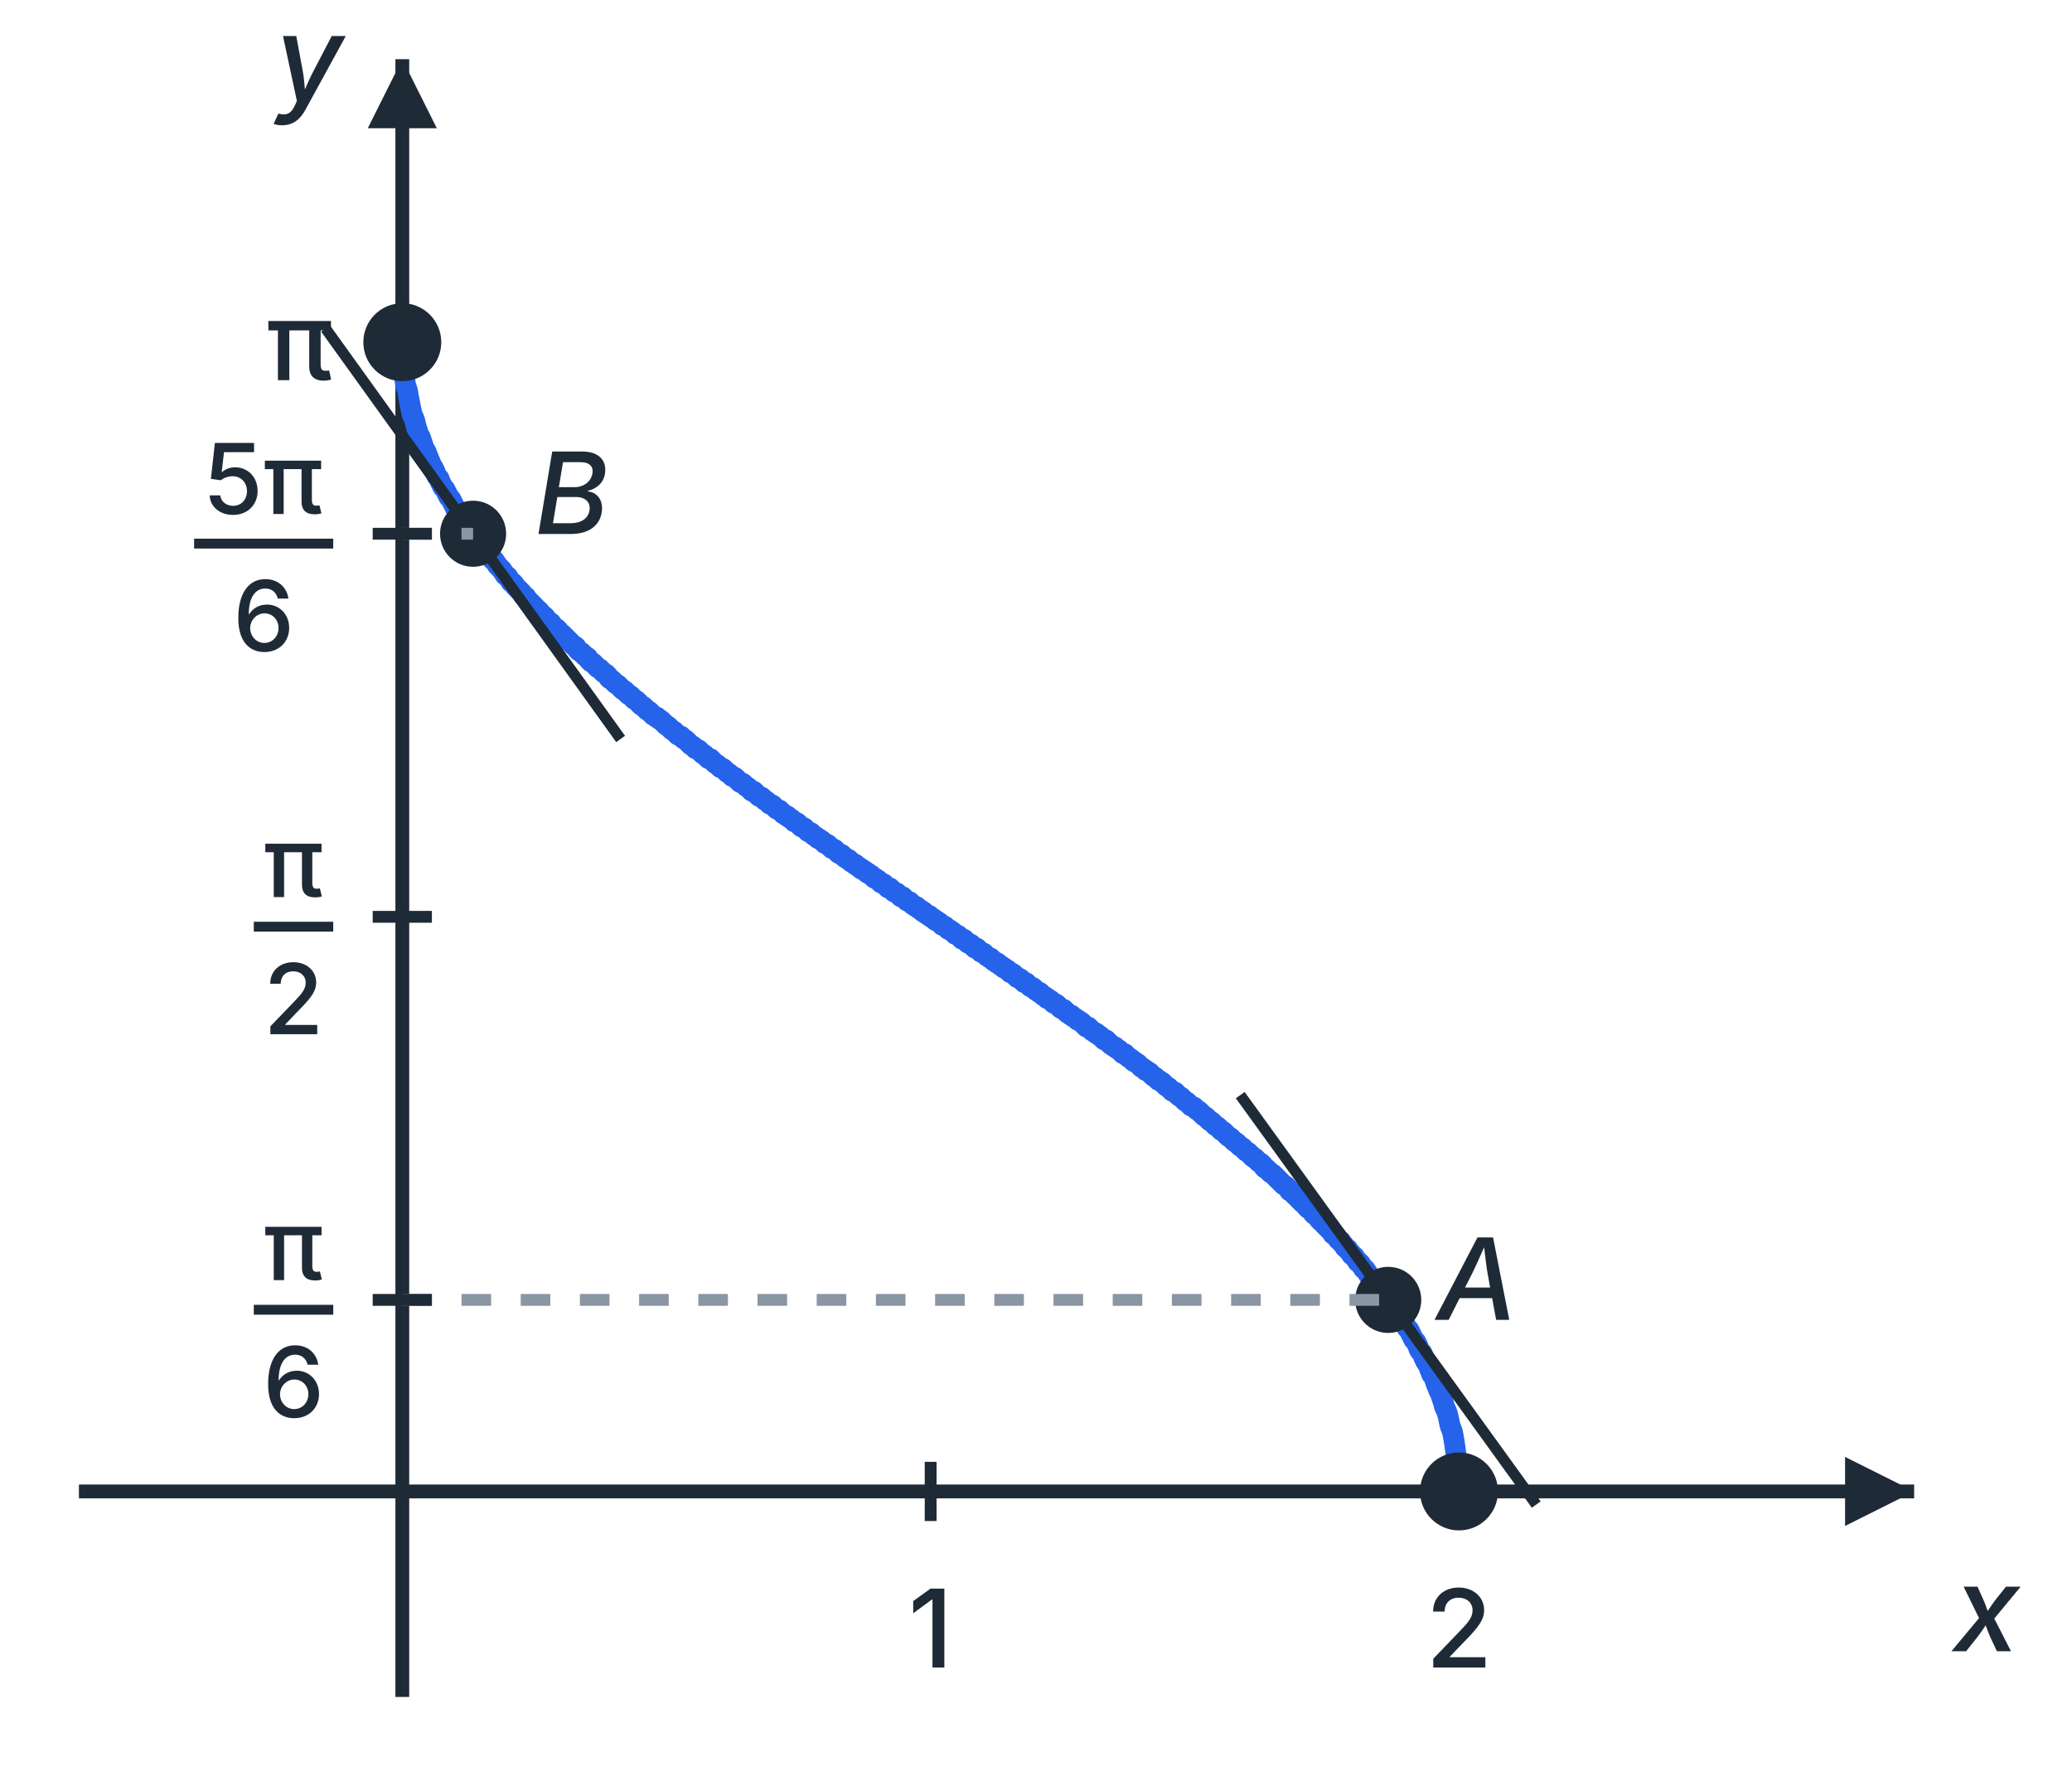
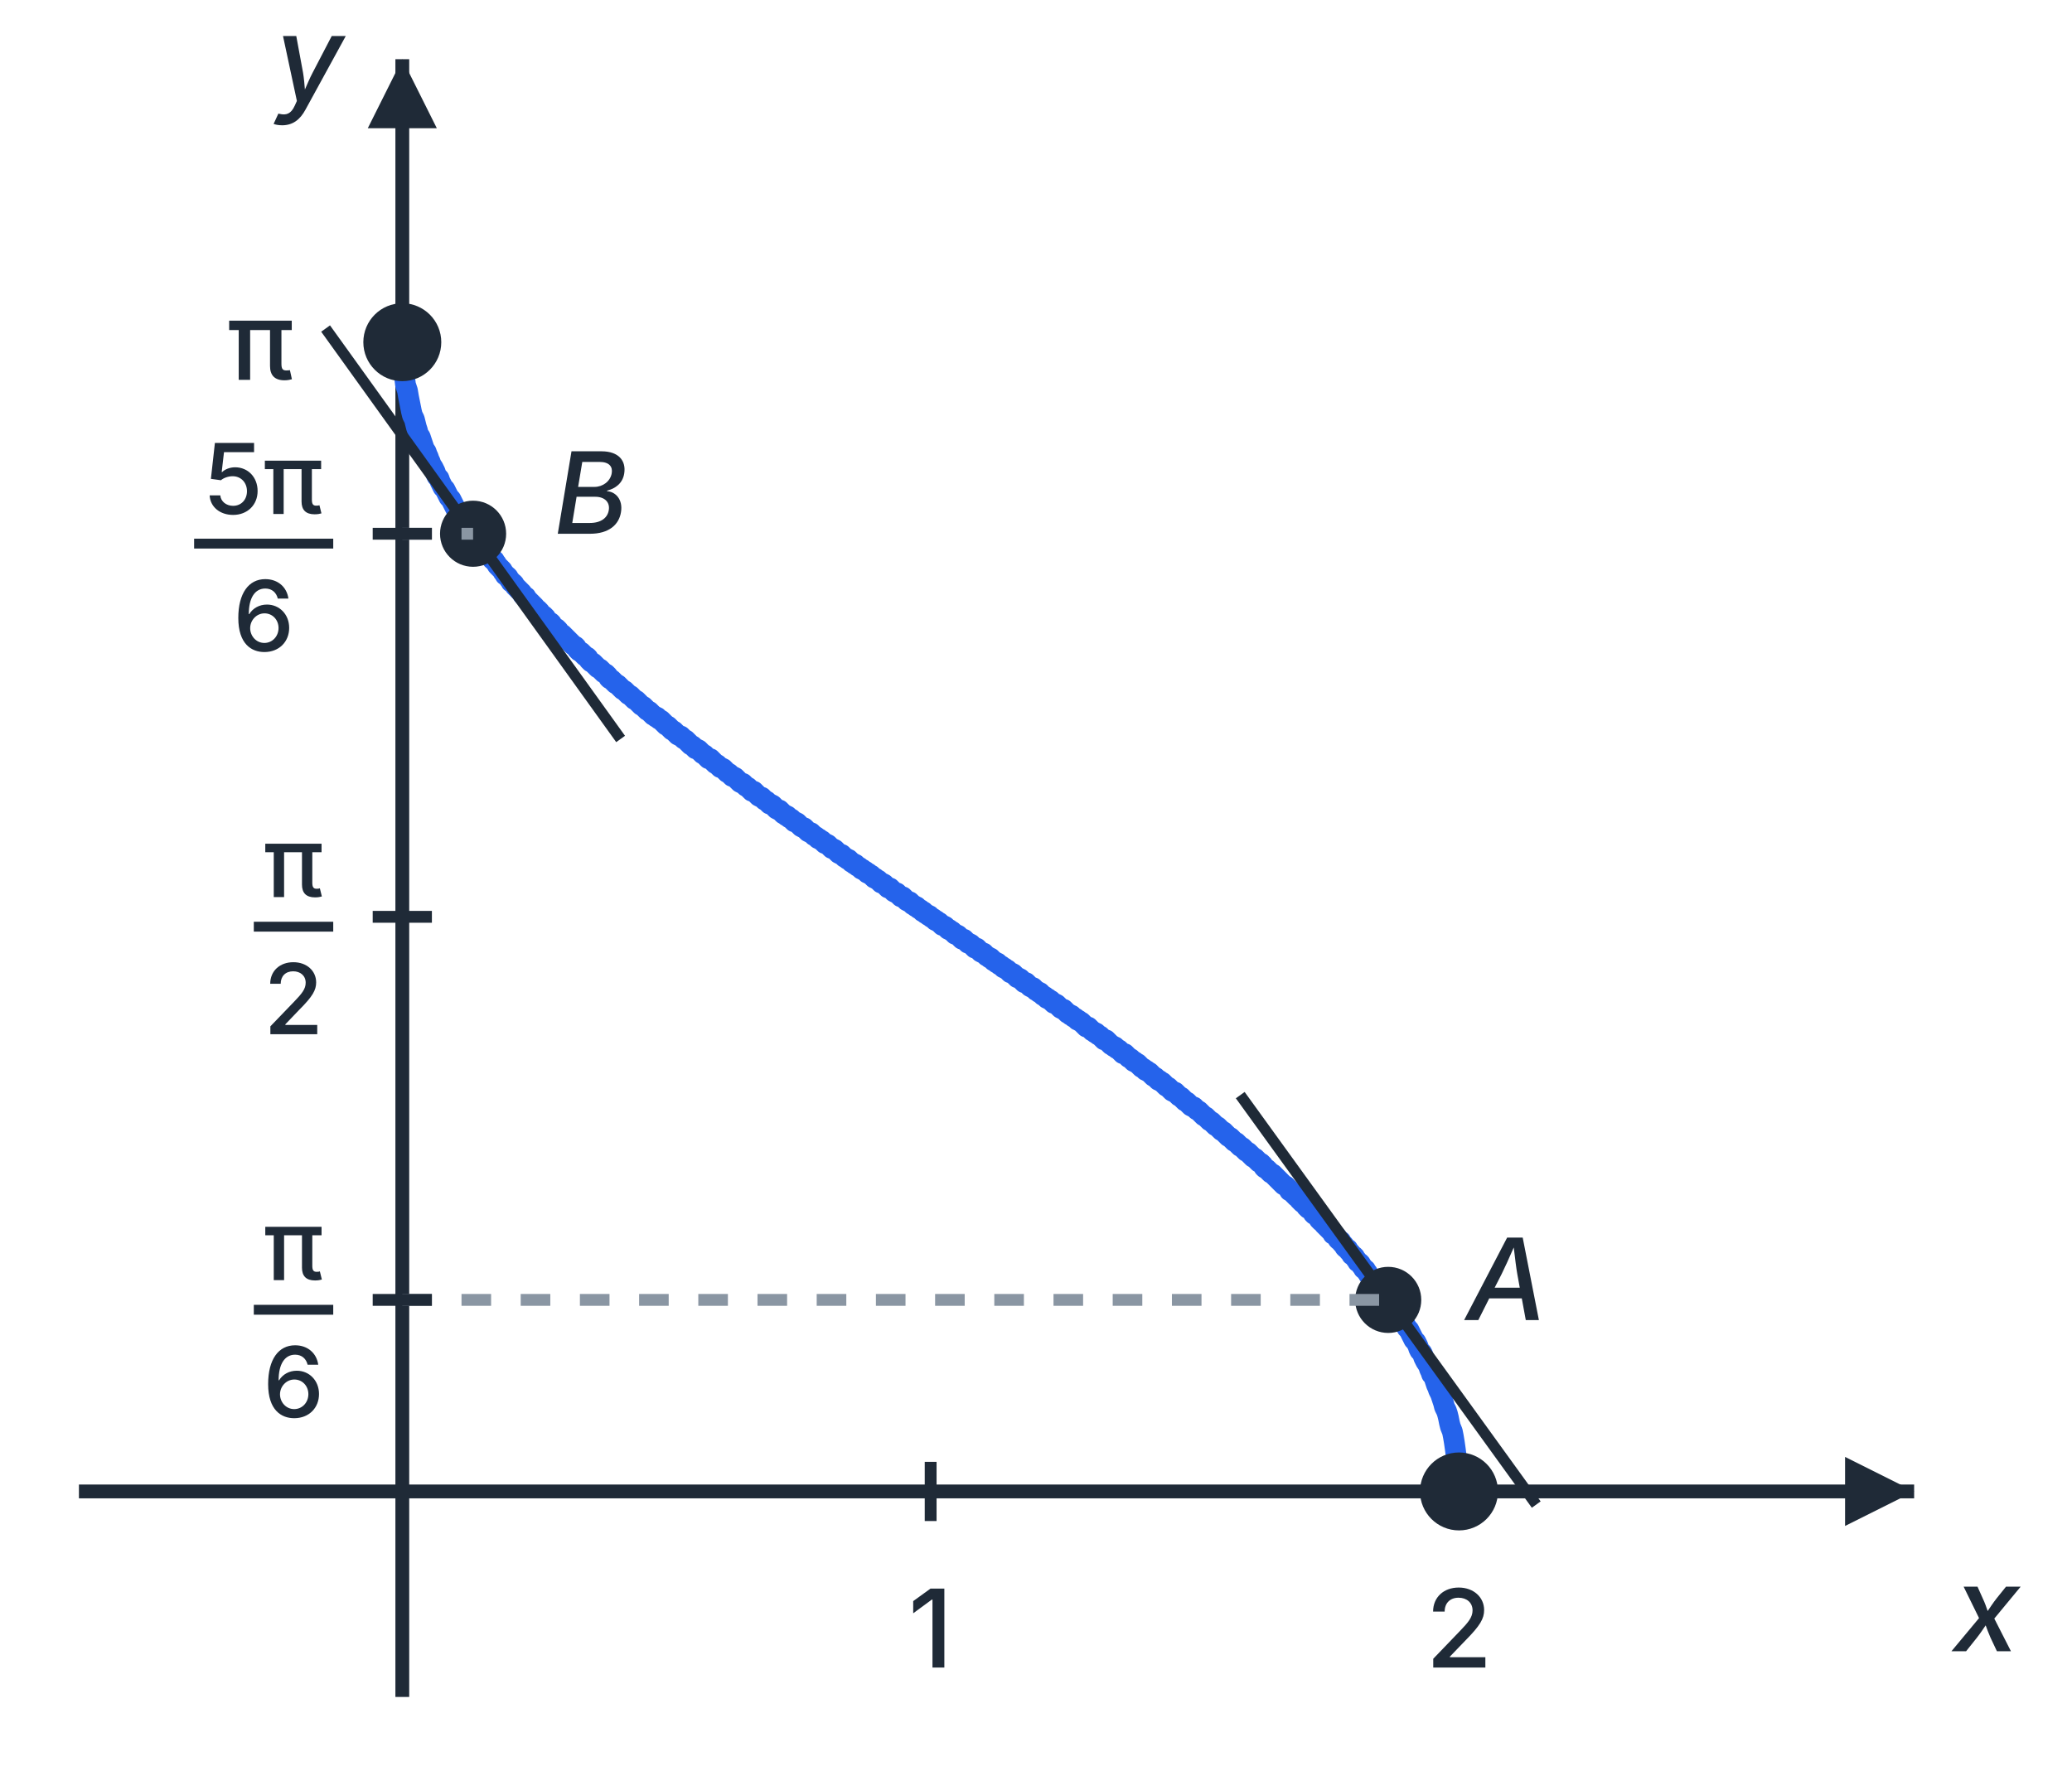
<svg xmlns="http://www.w3.org/2000/svg" viewBox="0 0 210 180" width="210" height="180" font-family="Inter, Arial, sans-serif">
  <line x1="8.0" y1="151.169" x2="194.0" y2="151.169" stroke="#1f2a37" stroke-width="1.4" />
  <path d="M194.0,151.169 l-7,-3.5 v7 z" fill="#1f2a37" />
  <line x1="40.774" y1="172.0" x2="40.774" y2="6.0" stroke="#1f2a37" stroke-width="1.4" />
  <path d="M40.774,6.0 l-3.5,7 h7 z" fill="#1f2a37" />
-   <text x="198.0" y="167.369" text-anchor="start" font-size="12" fill="#1f2a37" font-weight="500" font-style="italic">x</text>
-   <text x="34.774" y="10.2" text-anchor="end" font-size="12" fill="#1f2a37" font-weight="500" font-style="italic">y</text>
  <polyline points="40.8,34.7 40.9,37.2 41.0,38.2 41.1,39.0 41.3,39.6 41.4,40.2 41.5,40.7 41.6,41.2 41.7,41.7 41.8,42.1 42.0,42.5 42.1,42.9 42.2,43.3 42.3,43.6 42.4,44.0 42.6,44.3 42.7,44.6 42.8,44.9 42.9,45.2 43.0,45.5 43.2,45.8 43.3,46.1 43.4,46.3 43.5,46.6 43.6,46.8 43.7,47.1 43.9,47.4 44.0,47.6 44.1,47.8 44.2,48.1 44.3,48.3 44.5,48.5 44.6,48.8 44.7,49.0 44.8,49.2 44.9,49.4 45.1,49.6 45.2,49.8 45.3,50.0 45.4,50.2 45.5,50.4 45.7,50.6 45.8,50.8 45.9,51.0 46.0,51.2 46.1,51.4 46.2,51.6 46.4,51.8 46.5,52.0 46.6,52.1 46.7,52.3 46.8,52.5 47.0,52.7 47.1,52.9 47.2,53.0 47.3,53.2 47.4,53.4 47.6,53.6 47.7,53.7 47.8,53.9 47.9,54.1 48.0,54.2 48.2,54.4 48.3,54.5 48.4,54.7 48.5,54.9 48.6,55.0 48.7,55.2 48.9,55.3 49.0,55.5 49.1,55.6 49.2,55.8 49.3,55.9 49.5,56.1 49.6,56.3 49.7,56.4 49.8,56.5 49.9,56.7 50.1,56.8 50.2,57.0 50.3,57.1 50.4,57.3 50.5,57.4 50.7,57.6 50.8,57.7 50.9,57.8 51.0,58.0 51.1,58.1 51.2,58.3 51.4,58.4 51.5,58.5 51.6,58.7 51.7,58.8 51.8,59.0 52.0,59.1 52.1,59.2 52.2,59.4 52.3,59.5 52.4,59.6 52.6,59.8 52.7,59.9 52.8,60.0 52.9,60.1 53.0,60.3 53.1,60.4 53.3,60.5 53.4,60.7 53.5,60.8 53.6,60.9 53.7,61.0 53.9,61.2 54.0,61.3 54.1,61.4 54.2,61.5 54.3,61.7 54.5,61.8 54.6,61.9 54.7,62.0 54.8,62.2 54.9,62.3 55.1,62.4 55.2,62.5 55.3,62.6 55.4,62.8 55.5,62.9 55.6,63.0 55.8,63.1 55.9,63.2 56.0,63.4 56.1,63.5 56.2,63.6 56.4,63.7 56.5,63.8 56.6,63.9 56.7,64.1 56.8,64.2 57.0,64.3 57.1,64.4 57.2,64.5 57.3,64.6 57.4,64.7 57.6,64.9 57.7,65.0 57.8,65.1 57.9,65.2 58.0,65.3 58.1,65.4 58.3,65.5 58.4,65.6 58.5,65.8 58.6,65.9 58.7,66.0 58.9,66.1 59.0,66.2 59.1,66.3 59.2,66.4 59.3,66.5 59.5,66.6 59.6,66.7 59.7,66.9 59.8,67.0 59.9,67.1 60.1,67.2 60.2,67.3 60.3,67.4 60.4,67.5 60.5,67.6 60.6,67.7 60.8,67.8 60.9,67.9 61.0,68.0 61.1,68.1 61.2,68.2 61.4,68.3 61.5,68.4 61.6,68.5 61.7,68.7 61.8,68.8 62.0,68.9 62.1,69.0 62.2,69.1 62.3,69.2 62.4,69.3 62.6,69.4 62.7,69.5 62.8,69.6 62.9,69.7 63.0,69.8 63.1,69.9 63.3,70.0 63.4,70.1 63.5,70.2 63.6,70.3 63.7,70.4 63.9,70.5 64.0,70.6 64.1,70.7 64.2,70.8 64.3,70.9 64.5,71.0 64.6,71.1 64.7,71.2 64.8,71.3 64.9,71.4 65.0,71.5 65.2,71.6 65.3,71.7 65.4,71.8 65.5,71.9 65.6,72.0 65.8,72.1 65.9,72.2 66.0,72.3 66.1,72.4 66.2,72.5 66.4,72.6 66.5,72.7 66.6,72.7 66.7,72.8 66.8,72.9 67.0,73.0 67.1,73.1 67.2,73.2 67.3,73.3 67.4,73.4 67.5,73.5 67.7,73.6 67.8,73.7 67.9,73.8 68.0,73.9 68.1,74.0 68.3,74.1 68.4,74.2 68.5,74.3 68.6,74.4 68.7,74.5 68.9,74.6 69.0,74.6 69.1,74.7 69.2,74.8 69.3,74.9 69.5,75.0 69.6,75.1 69.7,75.2 69.8,75.3 69.9,75.4 70.0,75.5 70.2,75.6 70.3,75.7 70.4,75.8 70.5,75.9 70.6,75.9 70.8,76.0 70.9,76.1 71.0,76.2 71.1,76.3 71.2,76.4 71.4,76.5 71.5,76.6 71.6,76.7 71.7,76.8 71.8,76.9 72.0,76.9 72.1,77.0 72.2,77.1 72.3,77.2 72.4,77.3 72.5,77.4 72.7,77.5 72.8,77.6 72.9,77.7 73.0,77.8 73.1,77.8 73.3,77.9 73.4,78.0 73.5,78.1 73.6,78.2 73.7,78.3 73.9,78.4 74.0,78.5 74.1,78.6 74.2,78.7 74.3,78.7 74.5,78.8 74.6,78.9 74.7,79.0 74.8,79.1 74.9,79.2 75.0,79.3 75.2,79.4 75.3,79.4 75.4,79.5 75.5,79.6 75.6,79.7 75.8,79.8 75.9,79.9 76.0,80.0 76.1,80.1 76.2,80.2 76.4,80.2 76.5,80.3 76.6,80.4 76.7,80.5 76.8,80.6 76.9,80.7 77.1,80.8 77.2,80.8 77.3,80.9 77.4,81.0 77.5,81.1 77.7,81.2 77.8,81.3 77.9,81.4 78.0,81.5 78.1,81.5 78.3,81.6 78.4,81.7 78.5,81.8 78.6,81.9 78.7,82.0 78.9,82.1 79.0,82.1 79.1,82.2 79.2,82.3 79.3,82.4 79.4,82.5 79.6,82.6 79.7,82.7 79.8,82.7 79.9,82.8 80.0,82.9 80.2,83.0 80.3,83.1 80.4,83.2 80.5,83.3 80.6,83.3 80.8,83.4 80.9,83.5 81.0,83.6 81.1,83.7 81.2,83.8 81.4,83.9 81.5,83.9 81.6,84.0 81.7,84.1 81.8,84.2 81.9,84.3 82.1,84.4 82.2,84.4 82.3,84.5 82.4,84.6 82.5,84.7 82.7,84.8 82.8,84.9 82.9,85.0 83.0,85.0 83.1,85.1 83.3,85.2 83.4,85.3 83.5,85.4 83.6,85.5 83.7,85.5 83.9,85.6 84.0,85.7 84.1,85.8 84.2,85.9 84.3,86.0 84.4,86.0 84.6,86.1 84.7,86.2 84.8,86.3 84.9,86.4 85.0,86.5 85.2,86.6 85.3,86.6 85.4,86.7 85.5,86.8 85.6,86.9 85.8,87.0 85.9,87.1 86.0,87.1 86.1,87.2 86.2,87.3 86.3,87.4 86.5,87.5 86.6,87.6 86.7,87.6 86.8,87.7 86.9,87.8 87.1,87.9 87.2,88.0 87.3,88.1 87.4,88.1 87.5,88.2 87.7,88.3 87.8,88.4 87.9,88.5 88.0,88.5 88.1,88.6 88.3,88.7 88.4,88.8 88.5,88.9 88.6,89.0 88.7,89.0 88.8,89.1 89.0,89.2 89.1,89.3 89.2,89.4 89.3,89.5 89.4,89.5 89.6,89.6 89.7,89.7 89.8,89.8 89.9,89.9 90.0,90.0 90.2,90.0 90.3,90.1 90.4,90.2 90.5,90.3 90.6,90.4 90.8,90.5 90.9,90.5 91.0,90.6 91.1,90.7 91.2,90.8 91.3,90.9 91.5,90.9 91.6,91.0 91.7,91.1 91.8,91.2 91.9,91.3 92.1,91.4 92.2,91.4 92.3,91.5 92.4,91.6 92.5,91.7 92.7,91.8 92.8,91.9 92.9,91.9 93.0,92.0 93.1,92.1 93.3,92.2 93.4,92.3 93.5,92.4 93.6,92.4 93.7,92.5 93.8,92.6 94.0,92.7 94.1,92.8 94.2,92.8 94.3,92.9 94.4,93.0 94.6,93.1 94.7,93.2 94.8,93.3 94.9,93.3 95.0,93.4 95.2,93.5 95.3,93.6 95.4,93.7 95.5,93.8 95.6,93.8 95.8,93.9 95.9,94.0 96.0,94.1 96.1,94.2 96.2,94.2 96.3,94.3 96.5,94.4 96.6,94.5 96.7,94.6 96.8,94.7 96.9,94.7 97.1,94.8 97.2,94.9 97.3,95.0 97.4,95.1 97.5,95.2 97.7,95.2 97.8,95.3 97.9,95.4 98.0,95.5 98.1,95.6 98.2,95.6 98.4,95.7 98.5,95.8 98.6,95.9 98.7,96.0 98.8,96.1 99.0,96.1 99.1,96.2 99.2,96.3 99.3,96.4 99.4,96.5 99.6,96.6 99.7,96.6 99.8,96.7 99.9,96.8 100.0,96.9 100.2,97.0 100.3,97.1 100.4,97.1 100.5,97.2 100.6,97.3 100.7,97.4 100.9,97.5 101.0,97.6 101.1,97.6 101.2,97.7 101.3,97.8 101.5,97.9 101.6,98.0 101.7,98.1 101.8,98.1 101.9,98.2 102.1,98.3 102.2,98.4 102.3,98.5 102.4,98.6 102.5,98.6 102.7,98.7 102.8,98.8 102.9,98.9 103.0,99.0 103.1,99.1 103.2,99.1 103.4,99.2 103.5,99.3 103.6,99.4 103.7,99.5 103.8,99.6 104.0,99.6 104.1,99.7 104.2,99.8 104.3,99.9 104.4,100.0 104.6,100.1 104.7,100.1 104.8,100.2 104.9,100.3 105.0,100.4 105.2,100.5 105.3,100.6 105.4,100.6 105.5,100.7 105.6,100.8 105.7,100.9 105.9,101.0 106.0,101.1 106.1,101.2 106.2,101.2 106.3,101.3 106.5,101.4 106.6,101.5 106.7,101.6 106.8,101.7 106.9,101.7 107.1,101.8 107.2,101.9 107.3,102.0 107.4,102.1 107.5,102.2 107.7,102.3 107.8,102.3 107.9,102.4 108.0,102.5 108.1,102.6 108.2,102.7 108.4,102.8 108.5,102.9 108.6,102.9 108.7,103.0 108.8,103.1 109.0,103.2 109.1,103.3 109.2,103.4 109.3,103.4 109.4,103.5 109.6,103.6 109.7,103.7 109.8,103.8 109.9,103.9 110.0,104.0 110.1,104.1 110.3,104.1 110.4,104.2 110.5,104.3 110.6,104.4 110.7,104.5 110.9,104.6 111.0,104.7 111.1,104.7 111.2,104.8 111.3,104.9 111.5,105.0 111.6,105.1 111.7,105.2 111.8,105.3 111.9,105.4 112.1,105.4 112.2,105.5 112.3,105.6 112.4,105.7 112.5,105.8 112.6,105.9 112.8,106.0 112.9,106.1 113.0,106.1 113.1,106.2 113.2,106.3 113.4,106.4 113.5,106.5 113.6,106.6 113.7,106.7 113.8,106.8 114.0,106.8 114.1,106.9 114.2,107.0 114.3,107.1 114.4,107.2 114.6,107.3 114.7,107.4 114.8,107.5 114.9,107.6 115.0,107.6 115.1,107.7 115.3,107.8 115.4,107.9 115.5,108.0 115.6,108.1 115.7,108.2 115.9,108.3 116.0,108.4 116.1,108.5 116.2,108.5 116.3,108.6 116.5,108.7 116.6,108.8 116.7,108.9 116.8,109.0 116.9,109.1 117.1,109.2 117.2,109.3 117.3,109.4 117.4,109.5 117.5,109.5 117.6,109.6 117.8,109.7 117.9,109.8 118.0,109.9 118.1,110.0 118.2,110.1 118.4,110.2 118.5,110.3 118.6,110.4 118.7,110.5 118.8,110.6 119.0,110.7 119.1,110.7 119.2,110.8 119.3,110.9 119.4,111.0 119.5,111.1 119.7,111.2 119.8,111.3 119.9,111.4 120.0,111.5 120.1,111.6 120.3,111.7 120.4,111.8 120.5,111.9 120.6,112.0 120.7,112.1 120.9,112.2 121.0,112.2 121.1,112.3 121.2,112.4 121.3,112.5 121.5,112.6 121.6,112.7 121.7,112.8 121.8,112.9 121.9,113.0 122.0,113.1 122.2,113.2 122.3,113.3 122.4,113.4 122.5,113.5 122.6,113.6 122.8,113.7 122.9,113.8 123.0,113.9 123.1,114.0 123.2,114.1 123.4,114.2 123.5,114.3 123.6,114.4 123.7,114.5 123.8,114.6 124.0,114.7 124.1,114.8 124.2,114.9 124.3,115.0 124.4,115.1 124.5,115.2 124.7,115.3 124.8,115.4 124.9,115.5 125.0,115.6 125.1,115.7 125.3,115.8 125.4,115.9 125.5,116.0 125.6,116.1 125.7,116.2 125.9,116.3 126.0,116.4 126.1,116.5 126.2,116.6 126.3,116.7 126.5,116.8 126.6,116.9 126.7,117.0 126.8,117.1 126.9,117.2 127.0,117.3 127.2,117.4 127.3,117.5 127.4,117.6 127.5,117.7 127.6,117.8 127.8,117.9 127.9,118.0 128.0,118.1 128.1,118.3 128.2,118.4 128.4,118.5 128.5,118.6 128.6,118.7 128.7,118.8 128.8,118.9 129.0,119.0 129.1,119.1 129.2,119.2 129.3,119.3 129.4,119.4 129.5,119.5 129.7,119.7 129.8,119.8 129.9,119.9 130.0,120.0 130.1,120.1 130.3,120.2 130.4,120.3 130.5,120.4 130.6,120.5 130.7,120.7 130.9,120.8 131.0,120.9 131.1,121.0 131.2,121.1 131.3,121.2 131.4,121.3 131.6,121.4 131.7,121.6 131.8,121.7 131.9,121.8 132.0,121.9 132.2,122.0 132.3,122.1 132.4,122.3 132.5,122.4 132.6,122.5 132.8,122.6 132.9,122.7 133.0,122.8 133.1,123.0 133.2,123.1 133.4,123.2 133.5,123.3 133.6,123.4 133.7,123.6 133.8,123.7 133.9,123.8 134.1,123.9 134.2,124.1 134.3,124.2 134.4,124.3 134.5,124.4 134.7,124.6 134.8,124.7 134.9,124.8 135.0,124.9 135.1,125.1 135.3,125.2 135.4,125.3 135.5,125.4 135.6,125.6 135.7,125.7 135.9,125.8 136.0,126.0 136.1,126.1 136.2,126.2 136.3,126.4 136.4,126.5 136.6,126.6 136.7,126.8 136.8,126.9 136.9,127.0 137.0,127.2 137.2,127.3 137.3,127.4 137.4,127.6 137.5,127.7 137.6,127.9 137.8,128.0 137.9,128.1 138.0,128.3 138.1,128.4 138.2,128.6 138.4,128.7 138.5,128.9 138.6,129.0 138.7,129.2 138.8,129.3 138.9,129.5 139.1,129.6 139.2,129.8 139.3,129.9 139.4,130.1 139.5,130.2 139.7,130.4 139.8,130.5 139.9,130.7 140.0,130.8 140.1,131.0 140.3,131.2 140.4,131.3 140.5,131.5 140.6,131.6 140.7,131.8 140.9,132.0 141.0,132.1 141.1,132.3 141.2,132.5 141.3,132.6 141.4,132.8 141.6,133.0 141.7,133.2 141.8,133.3 141.9,133.5 142.0,133.7 142.2,133.9 142.3,134.1 142.4,134.3 142.5,134.4 142.6,134.6 142.8,134.8 142.9,135.0 143.0,135.2 143.1,135.4 143.2,135.6 143.3,135.8 143.5,136.0 143.6,136.2 143.7,136.4 143.8,136.7 143.9,136.9 144.1,137.1 144.2,137.3 144.3,137.6 144.4,137.8 144.5,138.0 144.7,138.3 144.8,138.5 144.9,138.8 145.0,139.0 145.1,139.3 145.3,139.5 145.4,139.8 145.5,140.1 145.6,140.4 145.7,140.6 145.8,140.9 146.0,141.3 146.1,141.6 146.2,141.9 146.3,142.2 146.4,142.6 146.6,143.0 146.7,143.3 146.8,143.7 146.9,144.2 147.0,144.6 147.2,145.1 147.3,145.6 147.4,146.2 147.5,146.9 147.6,147.7 147.8,148.7 147.9,151.2" fill="none" stroke="#2563eb" stroke-width="2.1" stroke-linejoin="round" />
  <circle cx="40.774" cy="34.685" r="3.2" fill="#1f2a37" stroke="#1f2a37" stroke-width="1.5" />
  <circle cx="147.871" cy="151.169" r="3.2" fill="#1f2a37" stroke="#1f2a37" stroke-width="1.5" />
  <line x1="125.7" y1="111.0" x2="155.7" y2="152.5" stroke="#1f2a37" stroke-width="1.1" />
  <circle cx="140.697" cy="131.755" r="2.6" fill="#1f2a37" stroke="#1f2a37" stroke-width="1.5" />
-   <text x="149.697" y="133.78" text-anchor="middle" font-size="11.5" fill="#1f2a37" font-weight="500" font-style="italic">A</text>
  <line x1="33.0" y1="33.3" x2="62.9" y2="74.9" stroke="#1f2a37" stroke-width="1.1" />
  <circle cx="47.948" cy="54.099" r="2.6" fill="#1f2a37" stroke="#1f2a37" stroke-width="1.5" />
-   <text x="57.948" y="54.124" text-anchor="middle" font-size="11.5" fill="#1f2a37" font-weight="500" font-style="italic">B</text>
  <line x1="40.774" y1="131.755" x2="140.697" y2="131.755" stroke="#8a96a3" stroke-width="1.2" stroke-dasharray="3 3" />
  <line x1="40.774" y1="54.099" x2="47.948" y2="54.099" stroke="#8a96a3" stroke-width="1.2" stroke-dasharray="3 3" />
  <line x1="94.323" y1="148.169" x2="94.323" y2="154.169" stroke="#1f2a37" stroke-width="1.2" />
+   <line x1="147.871" y1="148.169" x2="147.871" y2="154.169" stroke="#1f2a37" stroke-width="1.2" />
+   <line x1="37.774" y1="34.685" x2="43.774" y2="34.685" stroke="#1f2a37" stroke-width="1.2" />
+   <line x1="37.774" y1="54.099" x2="43.774" y2="54.099" stroke="#1f2a37" stroke-width="1.2" />
+   <line x1="37.774" y1="92.927" x2="43.774" y2="92.927" stroke="#1f2a37" stroke-width="1.2" />
+   <line x1="37.774" y1="131.755" x2="43.774" y2="131.755" stroke="#1f2a37" stroke-width="1.2" />
+   <text x="198.0" y="167.369" text-anchor="start" font-size="12" fill="#1f2a37" font-weight="500" font-style="italic">x</text>
+   <text x="34.774" y="10.2" text-anchor="end" font-size="12" fill="#1f2a37" font-weight="500" font-style="italic">y</text>
+   <text x="152.7" y="133.8" text-anchor="middle" font-size="11.5" fill="#1f2a37" font-weight="500" font-style="italic">A</text>
+   <text x="59.9" y="54.1" text-anchor="middle" font-size="11.5" fill="#1f2a37" font-weight="500" font-style="italic">B</text>
  <text x="94.323" y="169.019" text-anchor="middle" font-size="11" fill="#1f2a37" font-weight="500">1</text>
-   <line x1="147.871" y1="148.169" x2="147.871" y2="154.169" stroke="#1f2a37" stroke-width="1.2" />
  <text x="147.871" y="169.019" text-anchor="middle" font-size="11" fill="#1f2a37" font-weight="500">2</text>
-   <line x1="37.774" y1="34.685" x2="43.774" y2="34.685" stroke="#1f2a37" stroke-width="1.2" />
-   <text x="33.774" y="38.535" text-anchor="end" font-size="11" fill="#1f2a37" font-weight="500">π</text>
-   <line x1="37.774" y1="54.099" x2="43.774" y2="54.099" stroke="#1f2a37" stroke-width="1.2" />
+   <text x="29.8" y="38.5" text-anchor="end" font-size="11" fill="#1f2a37" font-weight="500">π</text>
  <text x="26.724" y="52.099" text-anchor="middle" font-size="9.9" fill="#1f2a37" font-weight="500">5π</text>
  <line x1="19.674" y1="55.099" x2="33.774" y2="55.099" stroke="#1f2a37" stroke-width="1" />
  <text x="26.724" y="65.999" text-anchor="middle" font-size="9.9" fill="#1f2a37" font-weight="500">6</text>
-   <line x1="37.774" y1="92.927" x2="43.774" y2="92.927" stroke="#1f2a37" stroke-width="1.2" />
  <text x="29.749" y="90.927" text-anchor="middle" font-size="9.9" fill="#1f2a37" font-weight="500">π</text>
  <line x1="25.724" y1="93.927" x2="33.774" y2="93.927" stroke="#1f2a37" stroke-width="1" />
  <text x="29.749" y="104.827" text-anchor="middle" font-size="9.9" fill="#1f2a37" font-weight="500">2</text>
-   <line x1="37.774" y1="131.755" x2="43.774" y2="131.755" stroke="#1f2a37" stroke-width="1.2" />
  <text x="29.749" y="129.755" text-anchor="middle" font-size="9.9" fill="#1f2a37" font-weight="500">π</text>
  <line x1="25.724" y1="132.755" x2="33.774" y2="132.755" stroke="#1f2a37" stroke-width="1" />
  <text x="29.749" y="143.655" text-anchor="middle" font-size="9.9" fill="#1f2a37" font-weight="500">6</text>
</svg>
